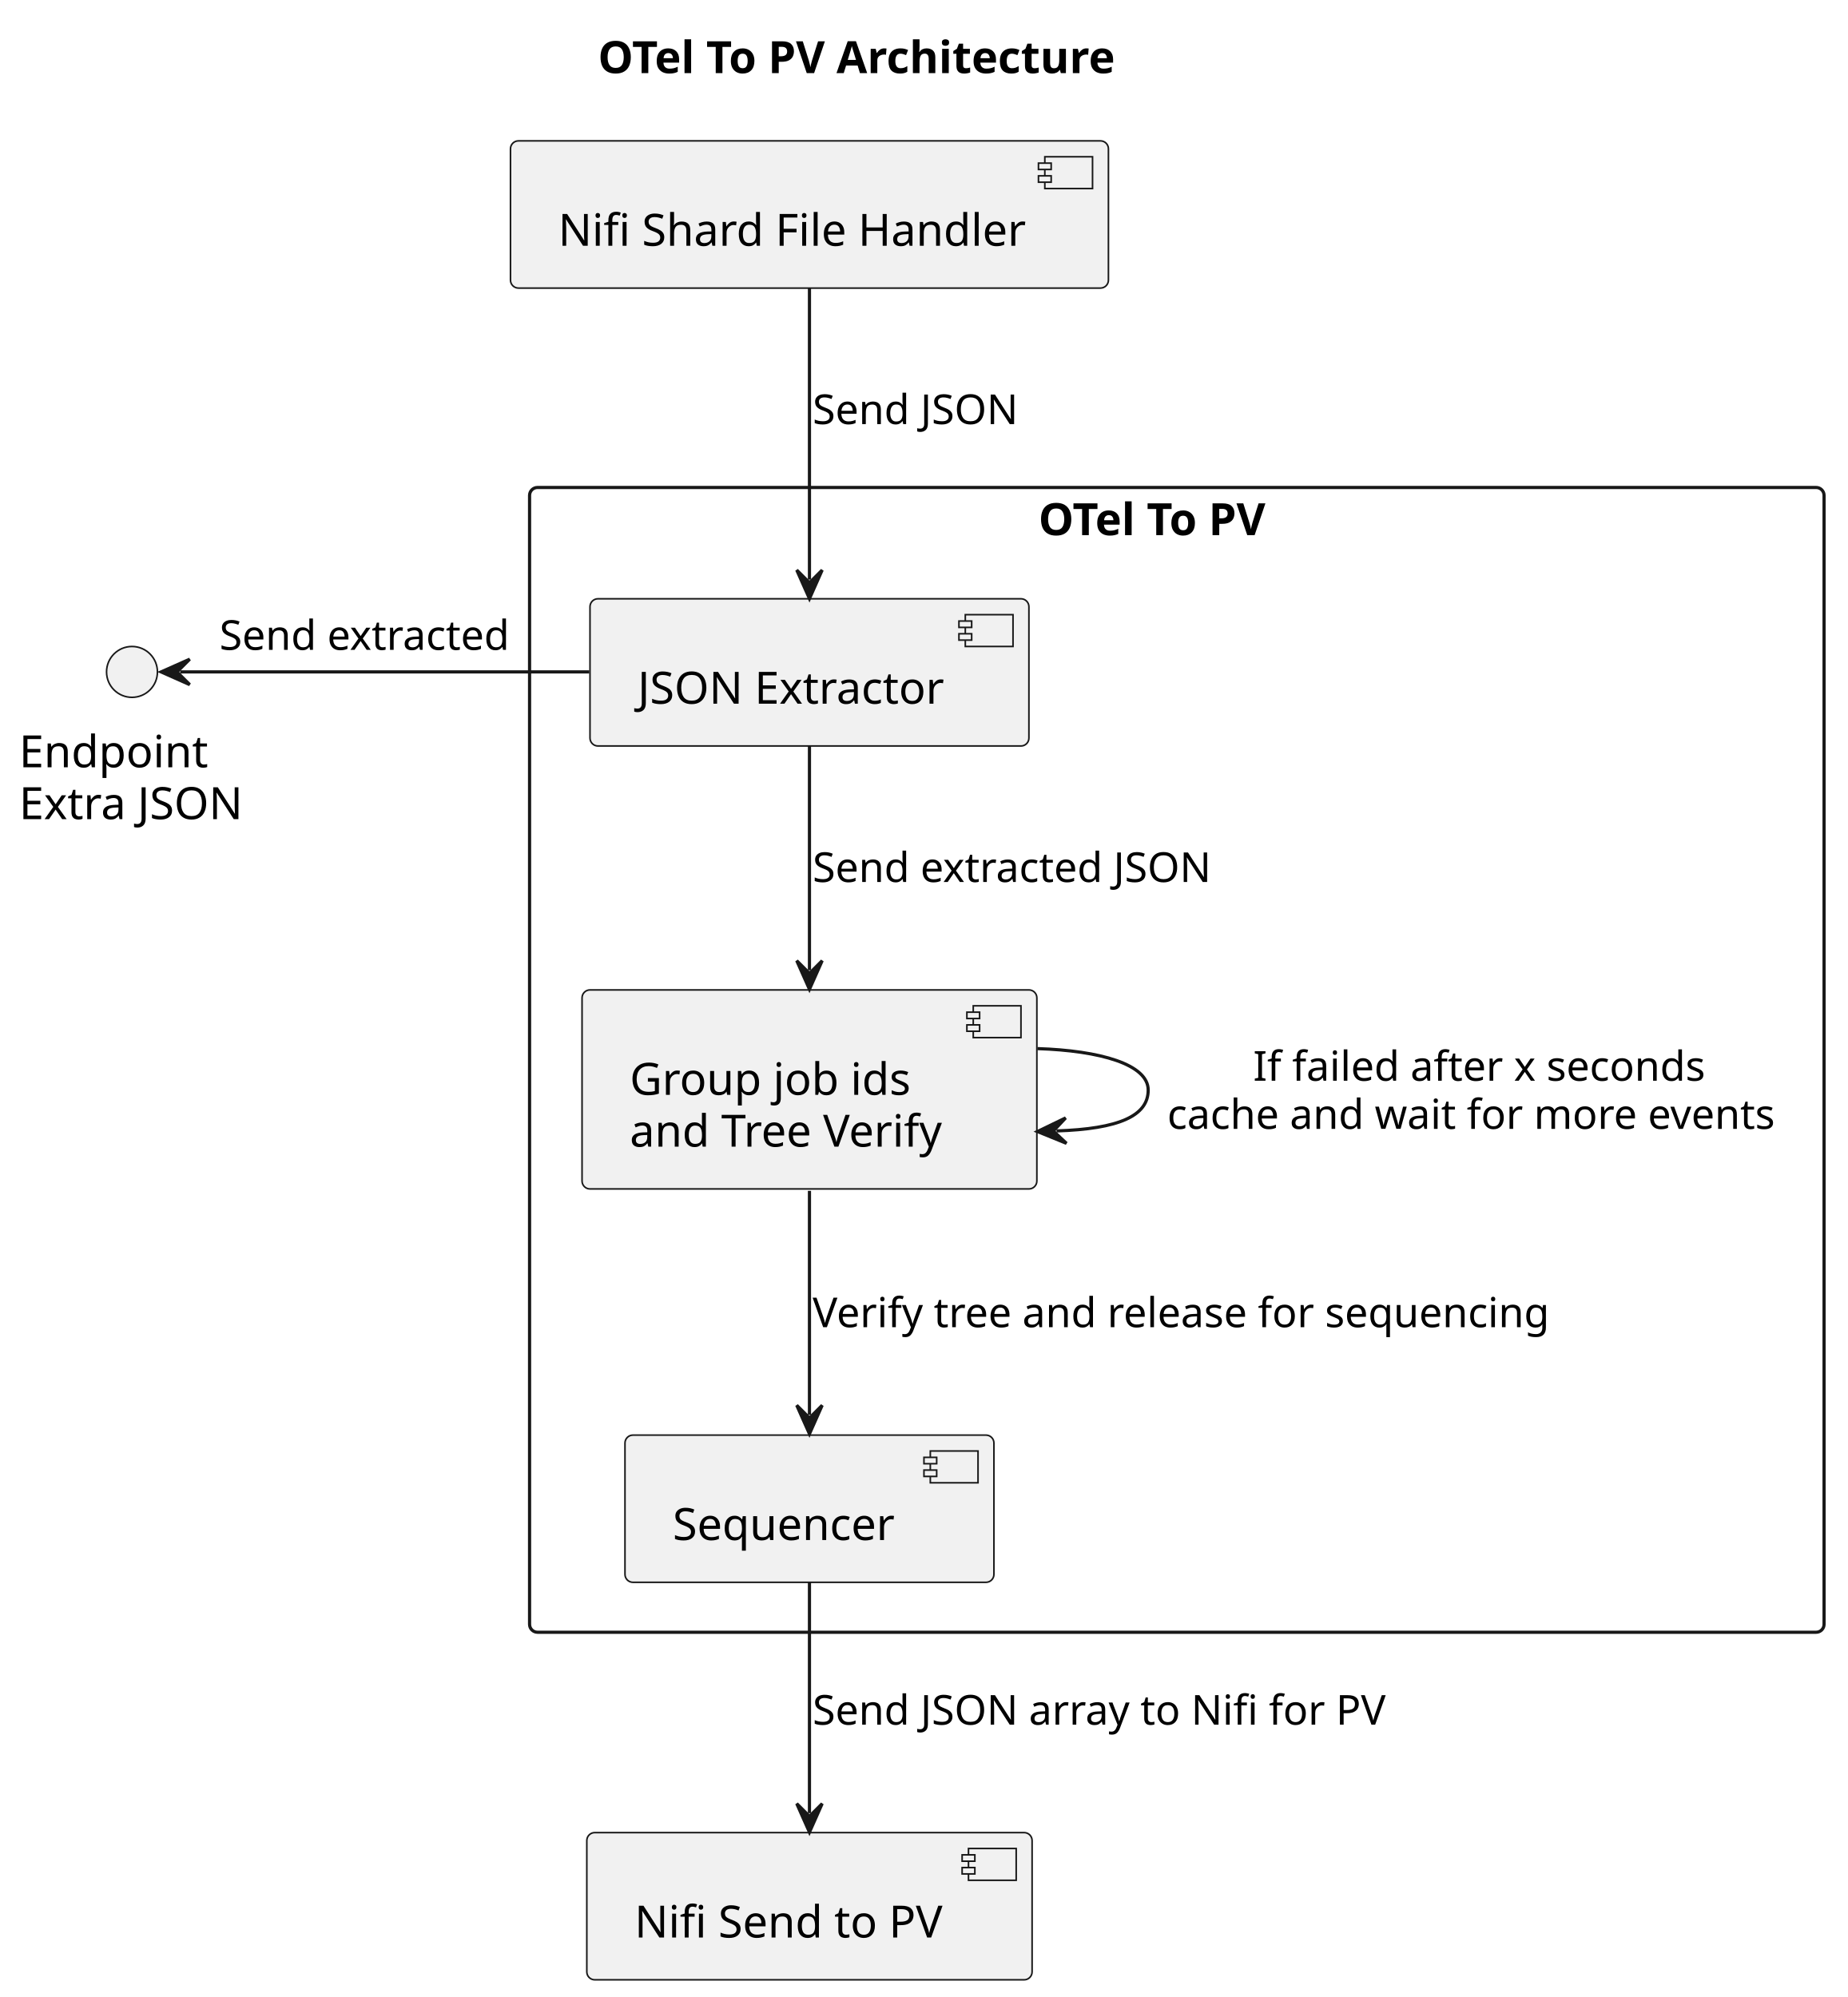
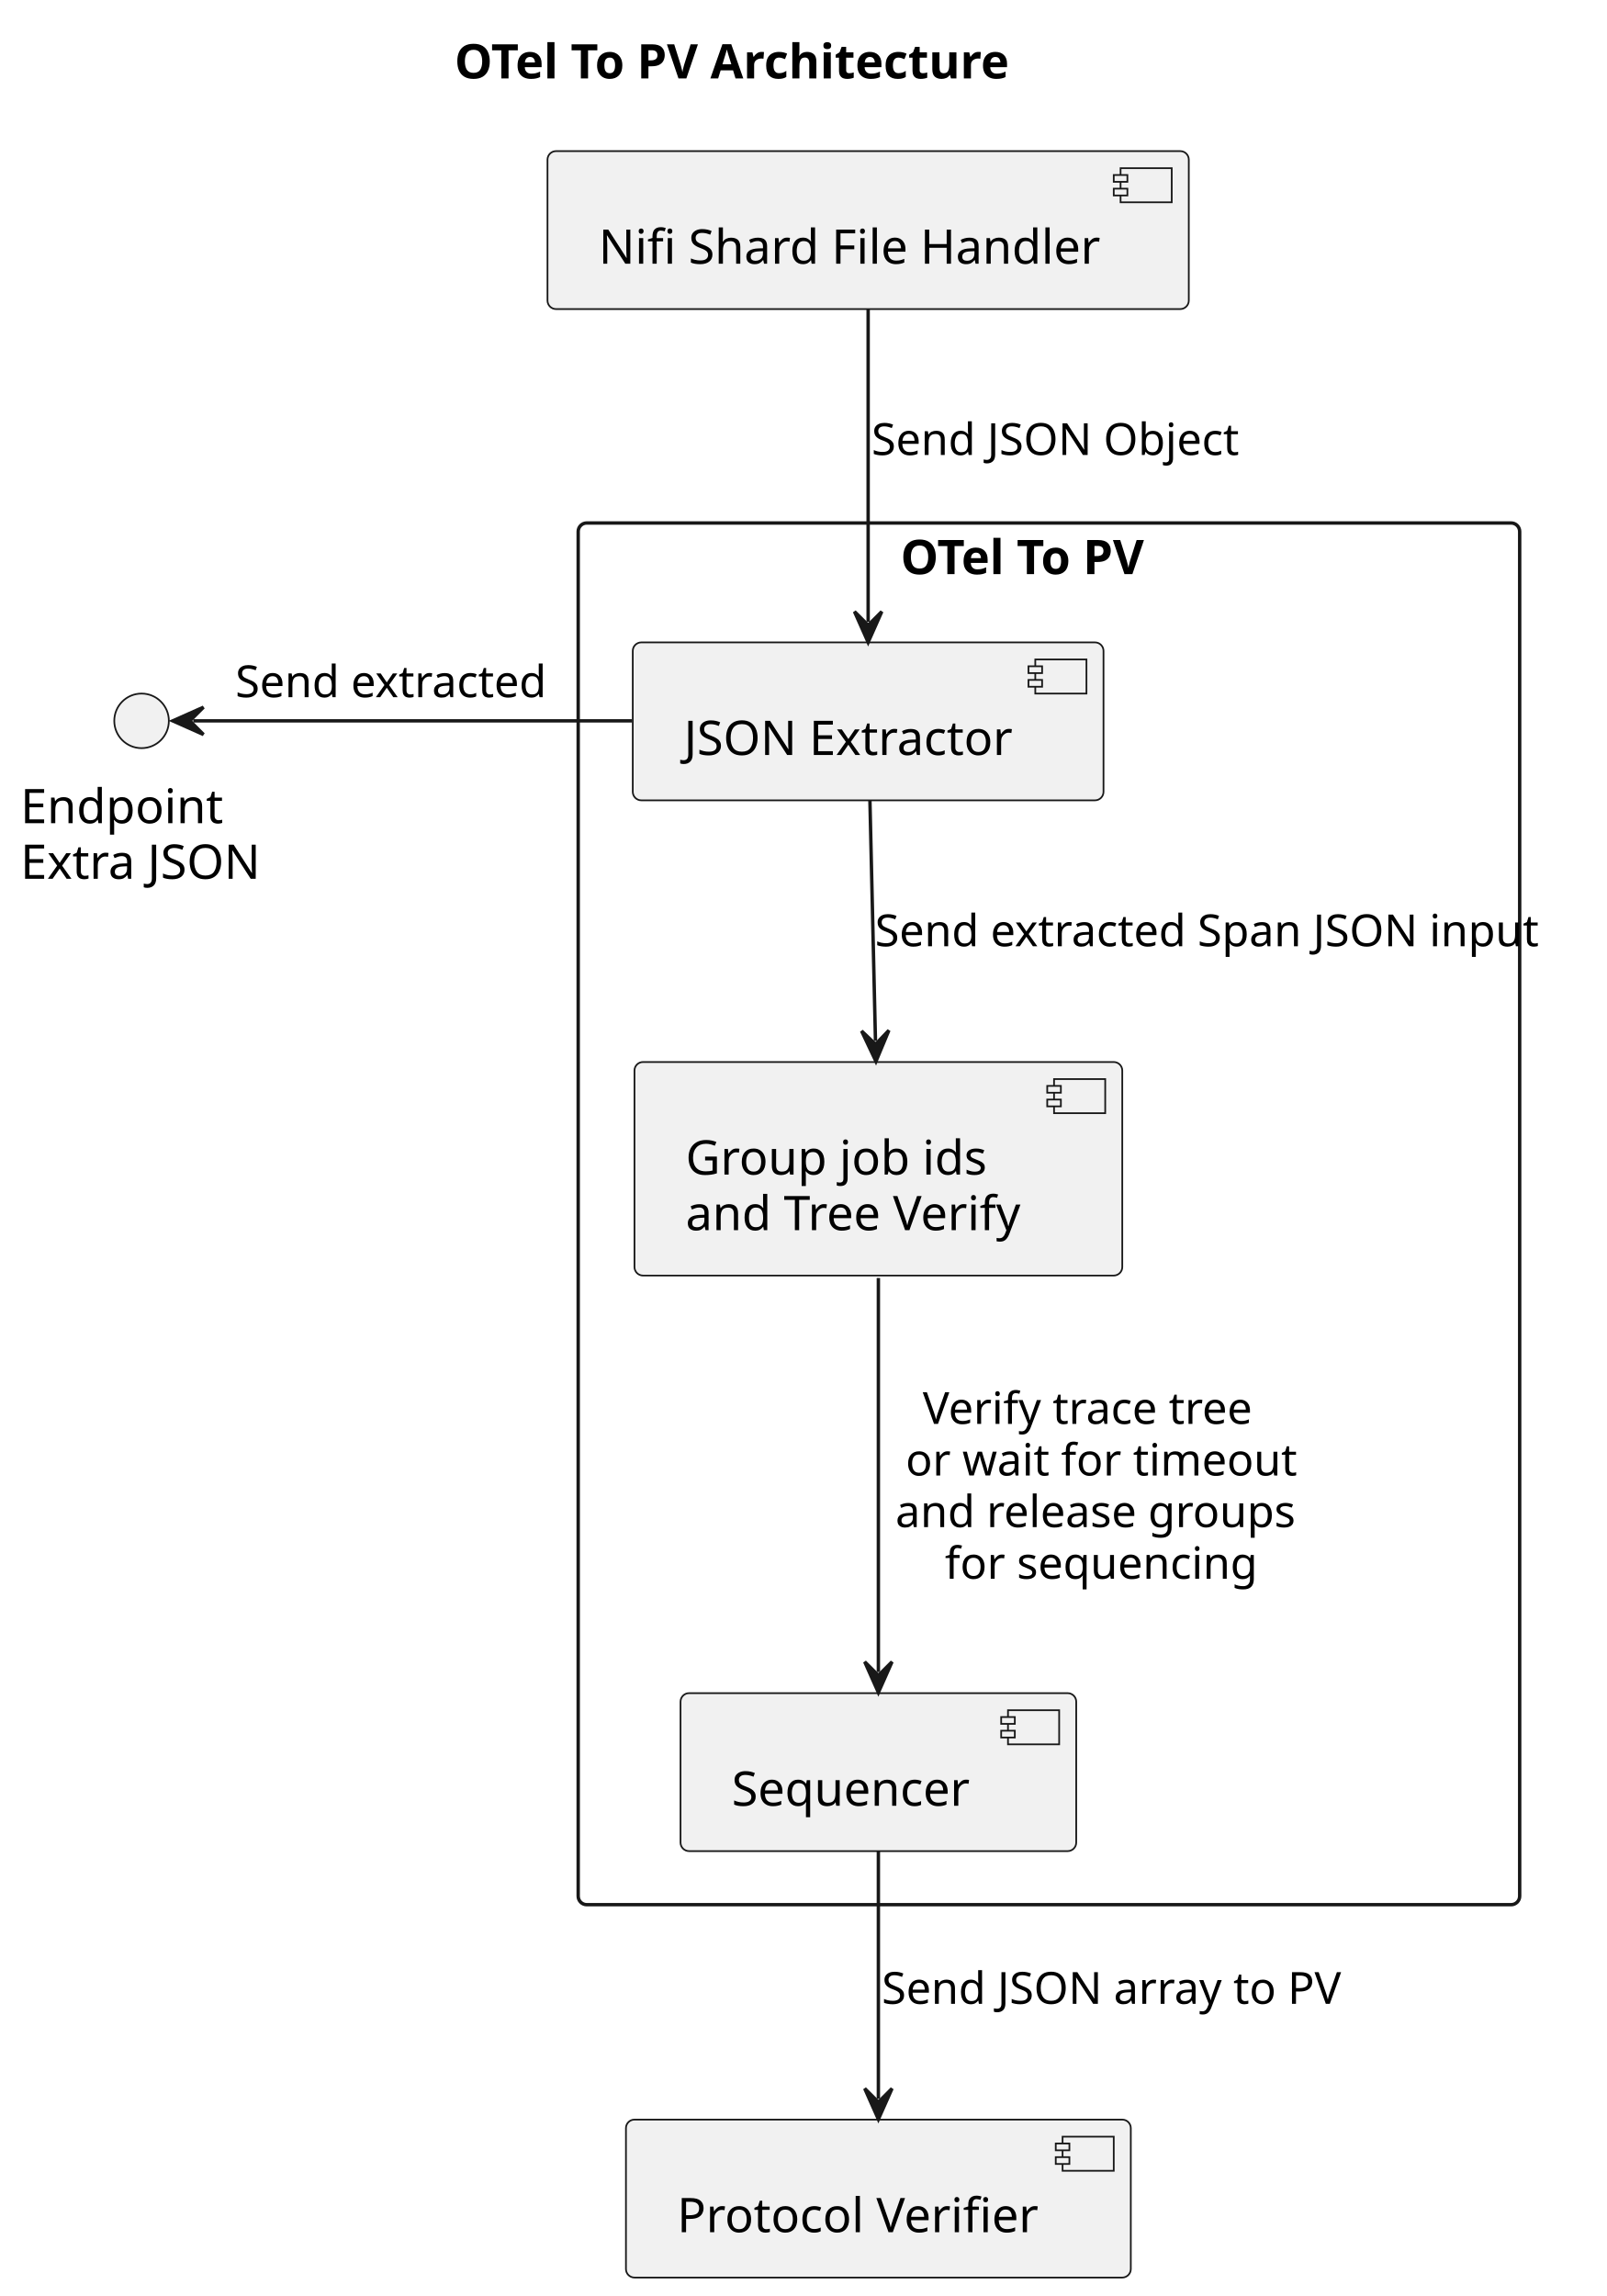
- <svg xmlns="http://www.w3.org/2000/svg" contentStyleType="text/css" height="628px" preserveAspectRatio="none" style="width:581px;height:628px;background:#FFFFFF;" version="1.1" viewBox="0 0 581 628" width="581px" zoomAndPan="magnify">
+ <svg xmlns="http://www.w3.org/2000/svg" contentStyleType="text/css" height="673px" preserveAspectRatio="none" style="width:471px;height:673px;background:#FFFFFF;" version="1.1" viewBox="0 0 471 673" width="471px" zoomAndPan="magnify">
  <defs />
  <g>
-     <text fill="#000000" font-family="sans-serif" font-size="14" font-weight="bold" lengthAdjust="spacing" textLength="191" x="188" y="22.995">OTel To PV Architecture</text>
+     <text fill="#000000" font-family="sans-serif" font-size="14" font-weight="bold" lengthAdjust="spacing" textLength="191" x="133.25" y="22.995">OTel To PV Architecture</text>
    <g id="cluster_Bespoke">
-       <rect fill="none" height="360" rx="2.5" ry="2.5" style="stroke:#181818;stroke-width:1.0;" width="407" x="166.5" y="153.297" />
-       <text fill="#000000" font-family="sans-serif" font-size="14" font-weight="bold" lengthAdjust="spacing" textLength="87" x="326.5" y="168.292">OTel To PV</text>
+       <rect fill="none" height="405" rx="2.5" ry="2.5" style="stroke:#181818;stroke-width:1.0;" width="276" x="169.5" y="153.297" />
+       <text fill="#000000" font-family="sans-serif" font-size="14" font-weight="bold" lengthAdjust="spacing" textLength="87" x="264" y="168.292">OTel To PV</text>
    </g>
    <g id="elem_JSONExtractor">
      <rect fill="#F1F1F1" height="46.297" rx="2.5" ry="2.5" style="stroke:#181818;stroke-width:0.5;" width="138" x="185.5" y="188.297" />
      <rect fill="#F1F1F1" height="10" style="stroke:#181818;stroke-width:0.5;" width="15" x="303.5" y="193.297" />
      <rect fill="#F1F1F1" height="2" style="stroke:#181818;stroke-width:0.5;" width="4" x="301.5" y="195.297" />
      <rect fill="#F1F1F1" height="2" style="stroke:#181818;stroke-width:0.5;" width="4" x="301.5" y="199.297" />
      <text fill="#000000" font-family="sans-serif" font-size="14" lengthAdjust="spacing" textLength="98" x="200.5" y="221.292">JSON Extractor</text>
    </g>
    <g id="elem_Sequencer">
-       <rect fill="#F1F1F1" height="46.297" rx="2.5" ry="2.5" style="stroke:#181818;stroke-width:0.5;" width="116" x="196.5" y="451.297" />
-       <rect fill="#F1F1F1" height="10" style="stroke:#181818;stroke-width:0.5;" width="15" x="292.5" y="456.297" />
-       <rect fill="#F1F1F1" height="2" style="stroke:#181818;stroke-width:0.5;" width="4" x="290.5" y="458.297" />
-       <rect fill="#F1F1F1" height="2" style="stroke:#181818;stroke-width:0.5;" width="4" x="290.5" y="462.297" />
-       <text fill="#000000" font-family="sans-serif" font-size="14" lengthAdjust="spacing" textLength="76" x="211.5" y="484.292">Sequencer</text>
+       <rect fill="#F1F1F1" height="46.297" rx="2.5" ry="2.5" style="stroke:#181818;stroke-width:0.5;" width="116" x="199.5" y="496.297" />
+       <rect fill="#F1F1F1" height="10" style="stroke:#181818;stroke-width:0.5;" width="15" x="295.5" y="501.297" />
+       <rect fill="#F1F1F1" height="2" style="stroke:#181818;stroke-width:0.5;" width="4" x="293.5" y="503.297" />
+       <rect fill="#F1F1F1" height="2" style="stroke:#181818;stroke-width:0.5;" width="4" x="293.5" y="507.297" />
+       <text fill="#000000" font-family="sans-serif" font-size="14" lengthAdjust="spacing" textLength="76" x="214.5" y="529.292">Sequencer</text>
    </g>
    <g id="elem_TreeVerify">
-       <rect fill="#F1F1F1" height="62.594" rx="2.5" ry="2.5" style="stroke:#181818;stroke-width:0.5;" width="143" x="183" y="311.297" />
-       <rect fill="#F1F1F1" height="10" style="stroke:#181818;stroke-width:0.5;" width="15" x="306" y="316.297" />
-       <rect fill="#F1F1F1" height="2" style="stroke:#181818;stroke-width:0.5;" width="4" x="304" y="318.297" />
-       <rect fill="#F1F1F1" height="2" style="stroke:#181818;stroke-width:0.5;" width="4" x="304" y="322.297" />
-       <text fill="#000000" font-family="sans-serif" font-size="14" lengthAdjust="spacing" textLength="92" x="198" y="344.292">Group job ids</text>
-       <text fill="#000000" font-family="sans-serif" font-size="14" lengthAdjust="spacing" textLength="103" x="198" y="360.589">and Tree Verify</text>
+       <rect fill="#F1F1F1" height="62.594" rx="2.5" ry="2.5" style="stroke:#181818;stroke-width:0.5;" width="143" x="186" y="311.297" />
+       <rect fill="#F1F1F1" height="10" style="stroke:#181818;stroke-width:0.5;" width="15" x="309" y="316.297" />
+       <rect fill="#F1F1F1" height="2" style="stroke:#181818;stroke-width:0.5;" width="4" x="307" y="318.297" />
+       <rect fill="#F1F1F1" height="2" style="stroke:#181818;stroke-width:0.5;" width="4" x="307" y="322.297" />
+       <text fill="#000000" font-family="sans-serif" font-size="14" lengthAdjust="spacing" textLength="92" x="201" y="344.292">Group job ids</text>
+       <text fill="#000000" font-family="sans-serif" font-size="14" lengthAdjust="spacing" textLength="103" x="201" y="360.589">and Tree Verify</text>
    </g>
    <g id="elem_EndpointExtraJSON">
      <ellipse cx="41.5" cy="211.297" fill="#F1F1F1" rx="8" ry="8" style="stroke:#181818;stroke-width:0.5;" />
      <text fill="#000000" font-family="sans-serif" font-size="14" lengthAdjust="spacing" textLength="62" x="6" y="241.292">Endpoint</text>
      <text fill="#000000" font-family="sans-serif" font-size="14" lengthAdjust="spacing" textLength="71" x="6" y="257.589">Extra JSON</text>
    </g>
    <g id="elem_NifiShardFileHandler">
      <rect fill="#F1F1F1" height="46.297" rx="2.5" ry="2.5" style="stroke:#181818;stroke-width:0.5;" width="188" x="160.5" y="44.297" />
      <rect fill="#F1F1F1" height="10" style="stroke:#181818;stroke-width:0.5;" width="15" x="328.5" y="49.297" />
      <rect fill="#F1F1F1" height="2" style="stroke:#181818;stroke-width:0.5;" width="4" x="326.5" y="51.297" />
      <rect fill="#F1F1F1" height="2" style="stroke:#181818;stroke-width:0.5;" width="4" x="326.5" y="55.297" />
      <text fill="#000000" font-family="sans-serif" font-size="14" lengthAdjust="spacing" textLength="148" x="175.5" y="77.292">Nifi Shard File Handler</text>
    </g>
    <g id="elem_NifiSendToPV">
-       <rect fill="#F1F1F1" height="46.297" rx="2.5" ry="2.5" style="stroke:#181818;stroke-width:0.5;" width="140" x="184.5" y="576.297" />
-       <rect fill="#F1F1F1" height="10" style="stroke:#181818;stroke-width:0.5;" width="15" x="304.5" y="581.297" />
-       <rect fill="#F1F1F1" height="2" style="stroke:#181818;stroke-width:0.5;" width="4" x="302.5" y="583.297" />
-       <rect fill="#F1F1F1" height="2" style="stroke:#181818;stroke-width:0.5;" width="4" x="302.5" y="587.297" />
-       <text fill="#000000" font-family="sans-serif" font-size="14" lengthAdjust="spacing" textLength="100" x="199.5" y="609.292">Nifi Send to PV</text>
+       <rect fill="#F1F1F1" height="46.297" rx="2.5" ry="2.5" style="stroke:#181818;stroke-width:0.5;" width="148" x="183.5" y="621.297" />
+       <rect fill="#F1F1F1" height="10" style="stroke:#181818;stroke-width:0.5;" width="15" x="311.5" y="626.297" />
+       <rect fill="#F1F1F1" height="2" style="stroke:#181818;stroke-width:0.5;" width="4" x="309.5" y="628.297" />
+       <rect fill="#F1F1F1" height="2" style="stroke:#181818;stroke-width:0.5;" width="4" x="309.5" y="632.297" />
+       <text fill="#000000" font-family="sans-serif" font-size="14" lengthAdjust="spacing" textLength="108" x="198.5" y="654.292">Protocol Verifier</text>
    </g>
    <g id="link_NifiShardFileHandler_JSONExtractor">
      <path d="M254.5,90.487 C254.5,117.157 254.5,155.657 254.5,182.267 " fill="none" id="NifiShardFileHandler-to-JSONExtractor" style="stroke:#181818;stroke-width:1.0;" />
      <polygon fill="#181818" points="254.5,188.267,258.5,179.267,254.5,183.267,250.5,179.267,254.5,188.267" style="stroke:#181818;stroke-width:1.0;" />
-       <text fill="#000000" font-family="sans-serif" font-size="13" lengthAdjust="spacing" textLength="69" x="255.5" y="133.364">Send JSON</text>
+       <text fill="#000000" font-family="sans-serif" font-size="13" lengthAdjust="spacing" textLength="114" x="255.5" y="133.364">Send JSON Object</text>
    </g>
    <g id="link_JSONExtractor_TreeVerify">
-       <path d="M254.5,234.557 C254.5,255.677 254.5,281.587 254.5,305.107 " fill="none" id="JSONExtractor-to-TreeVerify" style="stroke:#181818;stroke-width:1.0;" />
-       <polygon fill="#181818" points="254.5,311.107,258.5,302.107,254.5,306.107,250.5,302.107,254.5,311.107" style="stroke:#181818;stroke-width:1.0;" />
-       <text fill="#000000" font-family="sans-serif" font-size="13" lengthAdjust="spacing" textLength="134" x="255.5" y="277.364">Send extracted JSON</text>
+       <path d="M255.02,234.557 C255.5,255.677 256.1,281.589 256.65,305.108 " fill="none" id="JSONExtractor-to-TreeVerify" style="stroke:#181818;stroke-width:1.0;" />
+       <polygon fill="#181818" points="256.79,311.107,260.579,302.016,256.673,306.108,252.581,302.203,256.79,311.107" style="stroke:#181818;stroke-width:1.0;" />
+       <text fill="#000000" font-family="sans-serif" font-size="13" lengthAdjust="spacing" textLength="207" x="256.5" y="277.364">Send extracted Span JSON input</text>
    </g>
    <g id="link_EndpointExtraJSON_JSONExtractor">
      <path d="M56.65,211.297 C79.66,211.297 135.65,211.297 185.27,211.297 " fill="none" id="EndpointExtraJSON-backto-JSONExtractor" style="stroke:#181818;stroke-width:1.0;" />
      <polygon fill="#181818" points="50.65,211.297,59.65,215.297,55.65,211.297,59.65,207.297,50.65,211.297" style="stroke:#181818;stroke-width:1.0;" />
      <text fill="#000000" font-family="sans-serif" font-size="13" lengthAdjust="spacing" textLength="98" x="69" y="204.364">Send extracted</text>
    </g>
    <g id="link_TreeVerify_Sequencer">
-       <path d="M254.5,374.487 C254.5,397.977 254.5,423.817 254.5,444.927 " fill="none" id="TreeVerify-to-Sequencer" style="stroke:#181818;stroke-width:1.0;" />
-       <polygon fill="#181818" points="254.5,450.927,258.5,441.927,254.5,445.927,250.5,441.927,254.5,450.927" style="stroke:#181818;stroke-width:1.0;" />
-       <text fill="#000000" font-family="sans-serif" font-size="13" lengthAdjust="spacing" textLength="243" x="255.5" y="417.364">Verify tree and release for sequencing</text>
-     </g>
-     <g id="link_TreeVerify_TreeVerify">
-       <path d="M326.18,329.757 C345.92,330.387 361,334.727 361,342.797 C361,350.867 351.917,355.015 332.177,355.646 " fill="none" id="TreeVerify-to-TreeVerify" style="stroke:#181818;stroke-width:1.0;" />
-       <polygon fill="#181818" points="326.18,355.837,335.303,359.548,331.178,355.677,335.048,351.552,326.18,355.837" style="stroke:#181818;stroke-width:1.0;" />
-       <text fill="#000000" font-family="sans-serif" font-size="13" lengthAdjust="spacing" textLength="147" x="394" y="339.864">If failed after x seconds</text>
-       <text fill="#000000" font-family="sans-serif" font-size="13" lengthAdjust="spacing" textLength="201" x="367" y="354.997">cache and wait for more events</text>
+       <path d="M257.5,374.597 C257.5,409.427 257.5,459.297 257.5,490.107 " fill="none" id="TreeVerify-to-Sequencer" style="stroke:#181818;stroke-width:1.0;" />
+       <polygon fill="#181818" points="257.5,496.107,261.5,487.107,257.5,491.107,253.5,487.107,257.5,496.107" style="stroke:#181818;stroke-width:1.0;" />
+       <text fill="#000000" font-family="sans-serif" font-size="13" lengthAdjust="spacing" textLength="103" x="270.5" y="417.364">Verify trace tree</text>
+       <text fill="#000000" font-family="sans-serif" font-size="13" lengthAdjust="spacing" textLength="117" x="265.5" y="432.497">or wait for timeout</text>
+       <text fill="#000000" font-family="sans-serif" font-size="13" lengthAdjust="spacing" textLength="123" x="262.5" y="447.629">and release groups</text>
+       <text fill="#000000" font-family="sans-serif" font-size="13" lengthAdjust="spacing" textLength="94" x="277" y="462.762">for sequencing</text>
    </g>
    <g id="link_Sequencer_NifiSendToPV">
-       <path d="M254.5,497.567 C254.5,519.867 254.5,547.957 254.5,570.187 " fill="none" id="Sequencer-to-NifiSendToPV" style="stroke:#181818;stroke-width:1.0;" />
-       <polygon fill="#181818" points="254.5,576.187,258.5,567.187,254.5,571.187,250.5,567.187,254.5,576.187" style="stroke:#181818;stroke-width:1.0;" />
-       <text fill="#000000" font-family="sans-serif" font-size="13" lengthAdjust="spacing" textLength="189" x="255.5" y="542.364">Send JSON array to Nifi for PV</text>
+       <path d="M257.5,542.567 C257.5,564.867 257.5,592.957 257.5,615.187 " fill="none" id="Sequencer-to-NifiSendToPV" style="stroke:#181818;stroke-width:1.0;" />
+       <polygon fill="#181818" points="257.5,621.187,261.5,612.187,257.5,616.187,253.5,612.187,257.5,621.187" style="stroke:#181818;stroke-width:1.0;" />
+       <text fill="#000000" font-family="sans-serif" font-size="13" lengthAdjust="spacing" textLength="144" x="258.5" y="587.364">Send JSON array to PV</text>
    </g>
  </g>
</svg>
